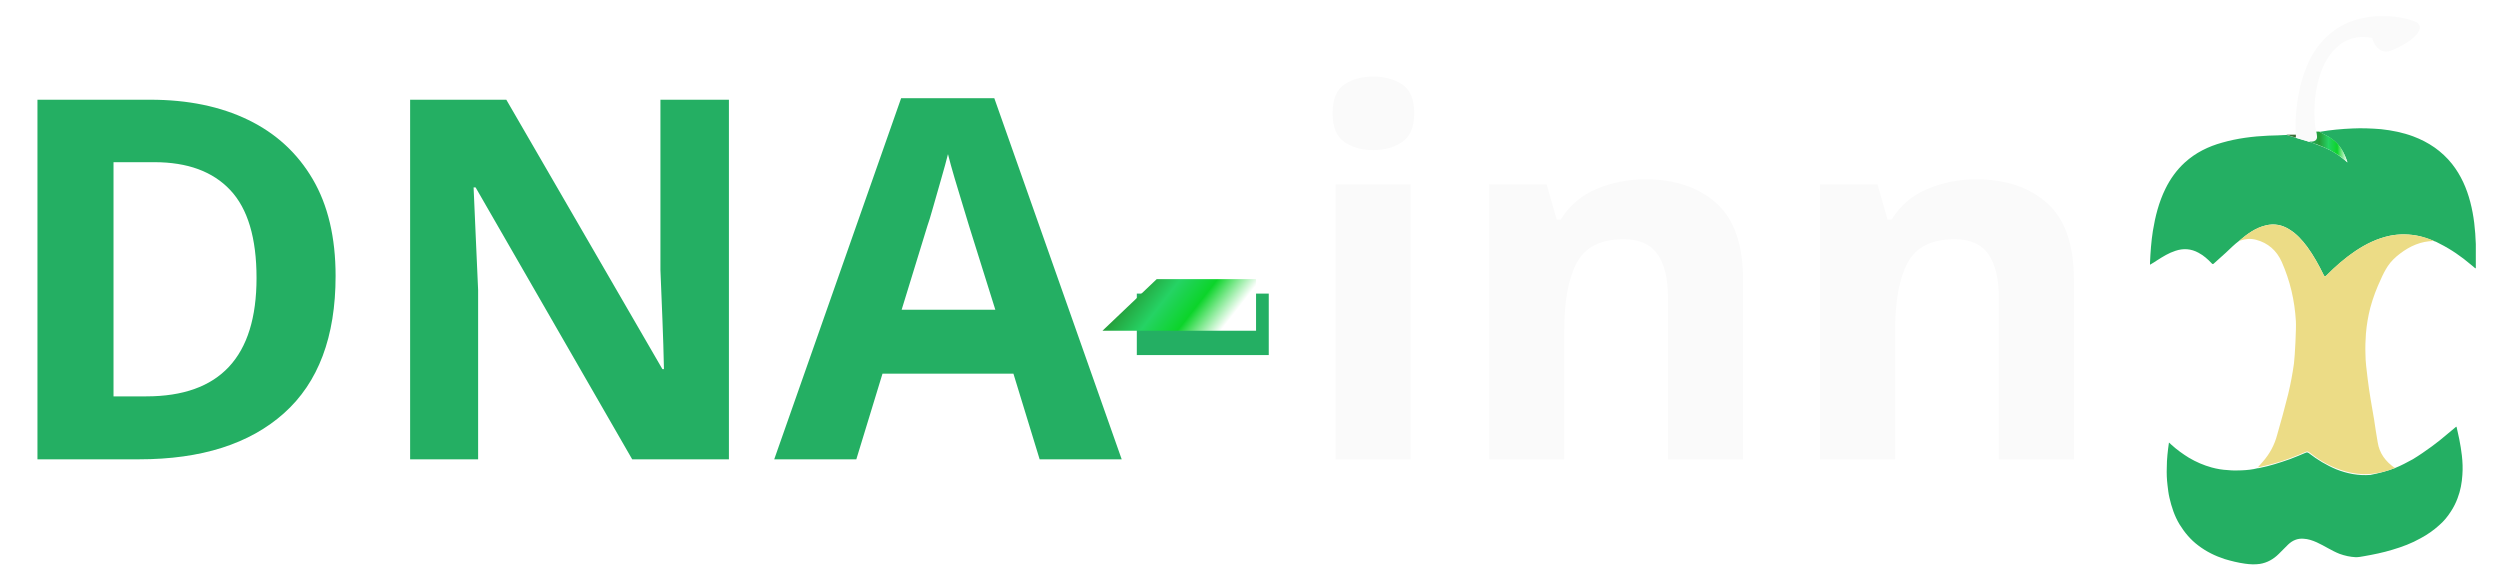
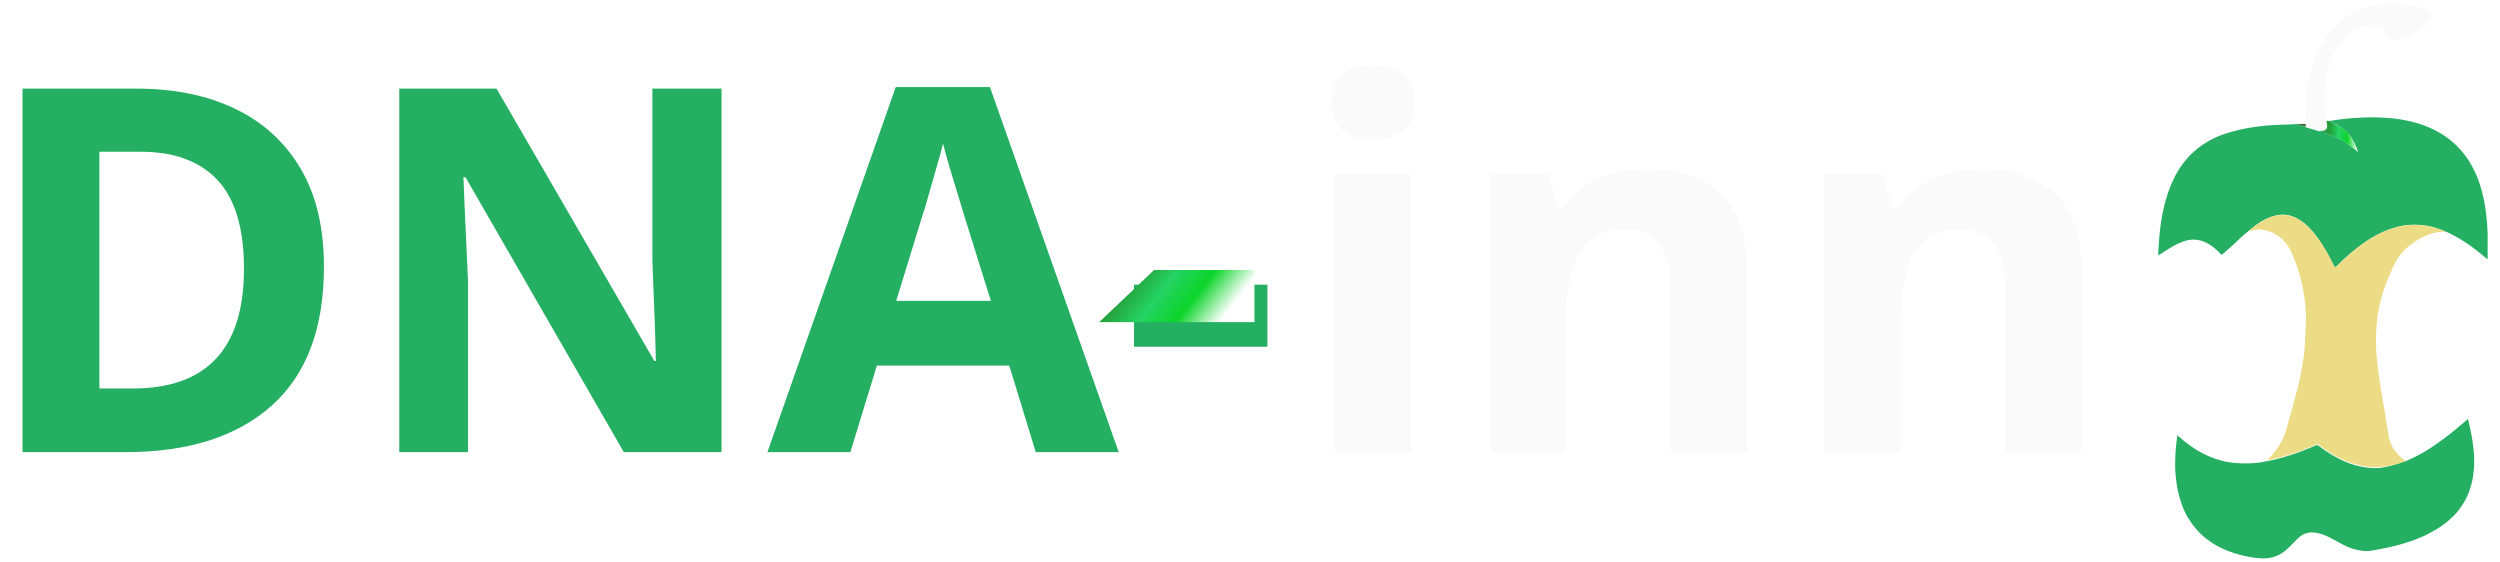
- <svg xmlns="http://www.w3.org/2000/svg" xmlns:xlink="http://www.w3.org/1999/xlink" id="Layer_1" version="1.1" viewBox="0 0 1042 243">
+ <svg xmlns="http://www.w3.org/2000/svg" xmlns:xlink="http://www.w3.org/1999/xlink" id="Layer_1" version="1.1" viewBox="0 0 445 100">
  <defs>
    <style>
      .st0 {
        fill: url(#linear-gradient1);
      }

      .st1 {
        fill: url(#linear-gradient);
      }

-       .st2, .st3, .st4 {
+       .st2, .st3 {
+         fill: #24af63;
+       }
+ 
+       .st4, .st3, .st5 {
        isolation: isolate;
      }

-       .st2, .st4 {
+       .st6 {
+         fill: #ecdc86;
+       }
+ 
+       .st7 {
+         fill: #396e35;
+       }
+ 
+       .st3, .st5 {
        font-family: MavenPro-Bold, 'Maven Pro';
-         font-size: 209.9px;
+         font-size: 90.63px;
        font-weight: 700;
      }

-       .st2, .st5 {
+       .st8, .st5 {
        fill: #fafafa;
-       }
- 
-       .st6, .st4 {
-         fill: #24af63;
-       }
- 
-       .st7 {
-         fill: #ecdc86;
-       }
- 
-       .st8 {
-         fill: #396e35;
      }

      .st9 {
        fill: #a0918f;
      }
    </style>
-     <linearGradient id="linear-gradient" x1="962.62" y1="61.24" x2="978.42" y2="61.24" gradientUnits="userSpaceOnUse">
+     <linearGradient id="linear-gradient" x1="412.88" y1="77.73" x2="419.7" y2="77.73" gradientTransform="translate(0 102) scale(1 -1)" gradientUnits="userSpaceOnUse">
      <stop offset="0" stop-color="#25af64" />
      <stop offset=".04" stop-color="#25ac5e" />
      <stop offset=".26" stop-color="#259c39" />
      <stop offset=".5" stop-color="#25d364" />
      <stop offset=".73" stop-color="#0cd42a" />
      <stop offset="1" stop-color="#fff" />
    </linearGradient>
-     <linearGradient id="linear-gradient1" x1="-26.29" y1="283.17" x2="-25.19" y2="283.17" gradientTransform="translate(-6923.51 11618.72) rotate(38) scale(48.1 -48.1)" xlink:href="#linear-gradient" />
+     <linearGradient id="linear-gradient1" x1="-31.49" y1="-179.8" x2="-31.01" y2="-179.8" gradientTransform="translate(-3932.56 7791.48) rotate(38) scale(48.1)" xlink:href="#linear-gradient" />
  </defs>
  <g>
-     <path id="path24" class="st6" d="M1031.92,108.14v3.6s-.07.03-.2.1l-1.8-1.5c-4-3.4-8.3-6.4-13.1-8.8-.8-.4-1.6-.9-2.5-1.1,0-.1-.2-.2-.3-.2-1.8-.7-3.6-1.3-5.5-1.8-4.1-.9-8.2-1-12.3-.2-5.3,1.1-10,3.4-14.5,6.4-4.4,3-8.4,6.5-12.1,10.2-.47.47-.83.4-1.1-.2-2-4.1-4.2-8.1-6.9-11.8-2.1-2.8-4.4-5.4-7.4-7.2-3-1.9-6.3-2.6-9.8-1.7-4.3,1-7.8,3.6-11.1,6.4-2,1.5-3.8,3.3-5.6,5-1.7,1.5-3.3,3-5,4.5-.3.3-.5.3-.8,0-1.7-1.8-3.5-3.4-5.6-4.5-3.1-1.7-6.3-1.9-9.6-.8-2.8.9-5.2,2.4-7.7,4-1,.6-1.9,1.3-2.9,1.8v-.8c.2-4.4.5-8.9,1.2-13.3,1-6.1,2.5-12,5.2-17.5,2-4.1,4.7-7.9,8.1-11,4.5-4.1,9.8-6.7,15.6-8.3,6.3-1.8,12.7-2.6,19.2-2.9,2.6,0,5.1-.2,7.7-.3,1.3.5,2.6.8,3.9,1.2,1.9.6,3.8,1.2,5.7,1.7,1,.4,1.9.7,2.9,1.1,3.7,1.3,7.3,3,10.4,5.5.8.6,1.6,1.3,2.4,2-.2-.6-.4-1.1-.6-1.7-1.4-3.7-3.5-6.7-6.9-8.8-1.4-.9-2.9-1.5-4.4-2.3h.4c4.5-.8,9.1-1.2,13.7-1.4,3.9-.2,7.9,0,11.8.3,4.6.5,9.1,1.4,13.4,3,6.4,2.4,11.9,6.1,16.2,11.5,3.7,4.7,6.1,10.1,7.6,15.9,1.5,5.7,2.1,11.6,2.3,17.5v6.5" />
-     <path id="path26" class="st7" d="M1031.92,101.54h0v6.6h0v-6.6Z" />
-     <path id="path28" class="st9" d="M995.42,6.64h-4.5,4.5Z" />
-     <path id="path30" class="st6" d="M998.32,195.04c2.5-1,4.9-2.3,7.3-3.6,2.8-1.7,5.4-3.5,8-5.4,2.2-1.6,4.3-3.3,6.4-5.1l3.6-3c.2-.2.2-.1.3.1.4,1.6.7,3.3,1.1,5,.5,2.3.8,4.6,1.1,6.9.3,2.7.4,5.3.2,8-.2,3.3-.8,6.6-2,9.7-.7,1.9-1.6,3.7-2.7,5.4-1.4,2.2-3,4.2-5,5.9-2.3,2.1-4.9,3.9-7.7,5.4-3.7,2.1-7.7,3.6-11.8,4.8-3.9,1.2-7.9,2-11.9,2.7-1.1.2-2.2.4-3.3.4-2.3-.1-4.6-.6-6.8-1.4-3.3-1.3-6.2-3.3-9.5-4.8-1.8-.8-3.6-1.4-5.5-1.5-2.5-.2-4.6.7-6.4,2.4l-3.9,3.9c-2.2,2.2-4.8,3.7-7.9,4.2-2.1.3-4.1.2-6.2-.1-2.9-.4-5.7-1.1-8.4-1.9-4-1.3-7.7-3.1-11.1-5.7-3.2-2.4-5.7-5.4-7.8-8.8-2.1-3.5-3.3-7.2-4.2-11.1-.4-1.7-.6-3.5-.8-5.2-.3-2.5-.4-4.9-.3-7.4,0-3.5.4-6.9.9-10.4.4.4.8.7,1.1,1,2.2,2,4.7,3.8,7.3,5.4,2.9,1.7,6.1,3.1,9.4,4,2.2.6,4.5,1,6.8,1.1,1.9.2,3.8.2,5.7.1,2.2-.1,4.5-.3,6.7-.9.3,0,.6,0,.8-.1,2-.4,4-.9,6-1.5,2.3-.7,4.5-1.4,6.7-2.2,2.1-.8,4.3-1.7,6.4-2.6.6-.3,1-.2,1.5.2,3.5,2.7,7.3,5,11.4,6.7,4.6,1.8,9.3,2.7,14.2,2.3,3.6-.7,7-1.6,10.3-2.9" />
-     <path id="path32" class="st7" d="M998.32,195.04c-3.3,1.3-6.7,2.2-10.2,2.5-4.9.4-9.6-.5-14.2-2.3-4.1-1.6-7.9-3.9-11.4-6.7-.5-.4-.9-.5-1.5-.2-2.1.9-4.2,1.8-6.4,2.6s-4.4,1.6-6.7,2.2c-2,.6-4,1-6,1.5-.3.1-.6.1-.8.1l2.1-2.4c2.8-3.2,4.8-6.9,5.9-11.1,1.6-5.6,3.2-11.3,4.6-17,1-4.2,1.8-8.4,2.4-12.7.4-3.1,1-14.9.8-17.7-.5-8.6-2.4-16.8-5.9-24.7-2.1-4.7-5.7-7.9-10.7-9.2-2.2-.6-4.4-.4-6.5.3-.2.1-.3.2-.5.1,3.3-2.8,6.7-5.4,11.1-6.4,3.5-.8,6.8-.2,9.8,1.7s5.3,4.4,7.4,7.2c2.7,3.7,4.9,7.7,6.9,11.8.27.6.63.67,1.1.2,3.7-3.8,7.7-7.3,12.1-10.2,4.4-3,9.2-5.3,14.5-6.4,4.1-.8,8.2-.7,12.3.2,1.9.4,3.7,1,5.5,1.8,0,.1.3.1.3.2-5.3.1-9.8,2.1-13.9,5.2-2,1.5-3.8,3.2-5.2,5.3-1.1,1.7-2.1,3.6-2.9,5.5-1.8,3.8-3.3,7.8-4.4,11.9-.9,3.5-1.5,7.1-1.8,10.7-.2,2.8-.3,5.6-.2,8.4,0,3.4.5,6.8.9,10.3.7,5.7,1.7,11.4,2.7,17.1.5,3.1.9,6.3,1.5,9.5.7,4.6,3.3,8,7,10.6,0-.1.2,0,.3.1" />
-     <path id="path34" class="st5" d="M990.92,6.74h4.5c3.6.2,7.2.8,10.6,2,2.7.9,3.3,2.7,1.7,5-1.1,1.6-2.7,2.8-4.4,3.9-2.1,1.4-4.4,2.6-6.9,3.5-2.5,1-4.9,0-6.5-2.5-.5-.8-.9-1.6-1.1-2.5,0-.3-.2-.4-.5-.4-5.6-1-10.6.3-14.7,4.3-3.4,3.2-5.4,7.3-6.8,11.7-1.3,4-1.9,8-2.1,12.2-.2,3.7,0,7.4.6,11,0,.6.3,1.2.3,1.9,0,.8-.2,1.5-.8,1.9-.7.5-1.5.4-2.3.4-1.9-.6-3.8-1.2-5.7-1.7v-7.2c.4-7.7,1.6-15.3,4.6-22.5,2.2-5.4,5.4-10.1,9.9-13.8,3.7-3.1,7.9-5.1,12.6-6.2,2.4-.6,4.6-.9,6.9-1" />
-     <path id="path36" class="st1" d="M962.62,59.04c.8,0,1.6,0,2.3-.4s.9-1.2.8-1.9c0-.6-.2-1.3-.3-1.9h1.1c1.4.8,2.9,1.5,4.4,2.3,3.4,2.1,5.5,5.1,6.9,8.8.2.6.4,1.1.6,1.7-.8-.7-1.6-1.4-2.4-2-3.2-2.4-6.7-4.1-10.4-5.5-1.1-.3-2-.6-3-1" />
-     <path id="path38" class="st8" d="M956.92,56.04v1.3c-1.3-.4-2.6-.7-3.9-1.2h3.9" />
+     <path id="path24" class="st2" d="M442.8,44.52v1.55s-.03.01-.09.04l-.78-.65c-1.73-1.47-3.58-2.76-5.66-3.8-.35-.17-.69-.39-1.08-.47,0-.04-.09-.09-.13-.09-.78-.3-1.55-.56-2.37-.78-1.77-.39-3.54-.43-5.31-.09-2.29.47-4.32,1.47-6.26,2.76-1.9,1.3-3.63,2.81-5.22,4.4-.2.2-.36.17-.47-.09-.86-1.77-1.81-3.5-2.98-5.09-.91-1.21-1.9-2.33-3.2-3.11-1.3-.82-2.72-1.12-4.23-.73-1.86.43-3.37,1.55-4.79,2.76-.86.65-1.64,1.42-2.42,2.16-.73.65-1.42,1.3-2.16,1.94-.13.13-.22.13-.35,0-.73-.78-1.51-1.47-2.42-1.94-1.34-.73-2.72-.82-4.14-.35-1.21.39-2.25,1.04-3.32,1.73-.43.26-.82.56-1.25.78v-.35c.09-1.9.22-3.84.52-5.74.43-2.63,1.08-5.18,2.25-7.56.86-1.77,2.03-3.41,3.5-4.75,1.94-1.77,4.23-2.89,6.74-3.58,2.72-.78,5.48-1.12,8.29-1.25,1.12,0,2.2-.09,3.32-.13.56.22,1.12.35,1.68.52.82.26,1.64.52,2.46.73.43.17.82.3,1.25.47,1.6.56,3.15,1.3,4.49,2.37.35.26.69.56,1.04.86-.09-.26-.17-.47-.26-.73-.6-1.6-1.51-2.89-2.98-3.8-.6-.39-1.25-.65-1.9-.99h.17c1.94-.35,3.93-.52,5.92-.6,1.68-.09,3.41,0,5.09.13,1.99.22,3.93.6,5.79,1.3,2.76,1.04,5.14,2.63,6.99,4.97,1.6,2.03,2.63,4.36,3.28,6.86.65,2.46.91,5.01.99,7.56v2.81" />
+     <path id="path26" class="st6" d="M442.8,41.67h0v2.85h0v-2.85Z" />
+     <path id="path28" class="st9" d="M427.04.69h-1.94,1.94Z" />
+     <path id="path30" class="st2" d="M428.3,82.04c1.08-.43,2.12-.99,3.15-1.55,1.21-.73,2.33-1.51,3.45-2.33.95-.69,1.86-1.42,2.76-2.2l1.55-1.3c.09-.09.09-.04.13.04.17.69.3,1.42.47,2.16.22.99.35,1.99.47,2.98.13,1.17.17,2.29.09,3.45-.09,1.42-.35,2.85-.86,4.19-.3.82-.69,1.6-1.17,2.33-.6.95-1.3,1.81-2.16,2.55-.99.91-2.12,1.68-3.32,2.33-1.6.91-3.32,1.55-5.09,2.07-1.68.52-3.41.86-5.14,1.17-.47.09-.95.17-1.42.17-.99-.04-1.99-.26-2.94-.6-1.42-.56-2.68-1.42-4.1-2.07-.78-.35-1.55-.6-2.37-.65-1.08-.09-1.99.3-2.76,1.04l-1.68,1.68c-.95.95-2.07,1.6-3.41,1.81-.91.13-1.77.09-2.68-.04-1.25-.17-2.46-.47-3.63-.82-1.73-.56-3.32-1.34-4.79-2.46-1.38-1.04-2.46-2.33-3.37-3.8-.91-1.51-1.42-3.11-1.81-4.79-.17-.73-.26-1.51-.35-2.25-.13-1.08-.17-2.12-.13-3.2,0-1.51.17-2.98.39-4.49.17.17.35.3.47.43.95.86,2.03,1.64,3.15,2.33,1.25.73,2.63,1.34,4.06,1.73.95.26,1.94.43,2.94.47.82.09,1.64.09,2.46.04.95-.04,1.94-.13,2.89-.39.13,0,.26,0,.35-.04.86-.17,1.73-.39,2.59-.65.99-.3,1.94-.6,2.89-.95.91-.35,1.86-.73,2.76-1.12.26-.13.43-.09.65.09,1.51,1.17,3.15,2.16,4.92,2.89,1.99.78,4.02,1.17,6.13.99,1.55-.3,3.02-.69,4.45-1.25" />
+     <path id="path32" class="st6" d="M428.3,82.04c-1.42.56-2.89.95-4.4,1.08-2.12.17-4.14-.22-6.13-.99-1.77-.69-3.41-1.68-4.92-2.89-.22-.17-.39-.22-.65-.09-.91.39-1.81.78-2.76,1.12s-1.9.69-2.89.95c-.86.26-1.73.43-2.59.65-.13.04-.26.04-.35.04l.91-1.04c1.21-1.38,2.07-2.98,2.55-4.79.69-2.42,1.38-4.88,1.99-7.34.43-1.81.78-3.63,1.04-5.48.17-1.34.43-6.43.35-7.64-.22-3.71-1.04-7.25-2.55-10.66-.91-2.03-2.46-3.41-4.62-3.97-.95-.26-1.9-.17-2.81.13-.09.04-.13.09-.22.04,1.42-1.21,2.89-2.33,4.79-2.76,1.51-.35,2.94-.09,4.23.73s2.29,1.9,3.2,3.11c1.17,1.6,2.12,3.32,2.98,5.09.12.26.27.29.47.09,1.6-1.64,3.32-3.15,5.22-4.4,1.9-1.3,3.97-2.29,6.26-2.76,1.77-.35,3.54-.3,5.31.09.82.17,1.6.43,2.37.78,0,.04.13.04.13.09-2.29.04-4.23.91-6,2.25-.86.65-1.64,1.38-2.25,2.29-.47.73-.91,1.55-1.25,2.37-.78,1.64-1.42,3.37-1.9,5.14-.39,1.51-.65,3.07-.78,4.62-.09,1.21-.13,2.42-.09,3.63,0,1.47.22,2.94.39,4.45.3,2.46.73,4.92,1.17,7.38.22,1.34.39,2.72.65,4.1.3,1.99,1.42,3.45,3.02,4.58,0-.04.09,0,.13.04" />
+     <path id="path34" class="st8" d="M425.1.74h1.94c1.55.09,3.11.35,4.58.86,1.17.39,1.42,1.17.73,2.16-.47.69-1.17,1.21-1.9,1.68-.91.6-1.9,1.12-2.98,1.51-1.08.43-2.12,0-2.81-1.08-.22-.35-.39-.69-.47-1.08,0-.13-.09-.17-.22-.17-2.42-.43-4.58.13-6.35,1.86-1.47,1.38-2.33,3.15-2.94,5.05-.56,1.73-.82,3.45-.91,5.27-.09,1.6,0,3.2.26,4.75,0,.26.13.52.13.82,0,.35-.09.65-.35.82-.3.22-.65.17-.99.17-.82-.26-1.64-.52-2.46-.73v-3.11c.17-3.32.69-6.61,1.99-9.71.95-2.33,2.33-4.36,4.27-5.96,1.6-1.34,3.41-2.2,5.44-2.68,1.04-.26,1.99-.39,2.98-.43" />
+     <path id="path36" class="st1" d="M412.88,23.32c.35,0,.69,0,.99-.17s.39-.52.35-.82c0-.26-.09-.56-.13-.82h.47c.6.35,1.25.65,1.9.99,1.47.91,2.37,2.2,2.98,3.8.09.26.17.47.26.73-.35-.3-.69-.6-1.04-.86-1.38-1.04-2.89-1.77-4.49-2.37-.47-.13-.86-.26-1.3-.43" />
+     <path id="path38" class="st7" d="M410.42,22.02v.56c-.56-.17-1.12-.3-1.68-.52h1.68" />
  </g>
-   <g class="st3">
-     <g class="st3">
-       <text class="st4" transform="translate(-3.28 191.44)">
-         <tspan x="0" y="0">DNA-</tspan>
-       </text>
+   <g class="st4">
+     <g class="st4">
+       <g class="st4">
+         <text class="st3" transform="translate(-4.15 80.48)">
+           <tspan x="0" y="0">DNA-</tspan>
+         </text>
+       </g>
    </g>
-     <g class="st3">
-       <text class="st2" transform="translate(540.32 191.44)">
-         <tspan x="0" y="0">inn</tspan>
-       </text>
+     <g class="st4">
+       <g class="st4">
+         <text class="st5" transform="translate(230.55 80.48)">
+           <tspan x="0" y="0">inn</tspan>
+         </text>
+       </g>
    </g>
  </g>
-   <path id="path67" class="st0" d="M482.12,116.34l-22.6,21.5h64v-21.5h-41.4Z" />
+   <path id="path67" class="st0" d="M205.42,48.06l-9.76,9.28h27.63v-9.28h-17.87Z" />
</svg>
